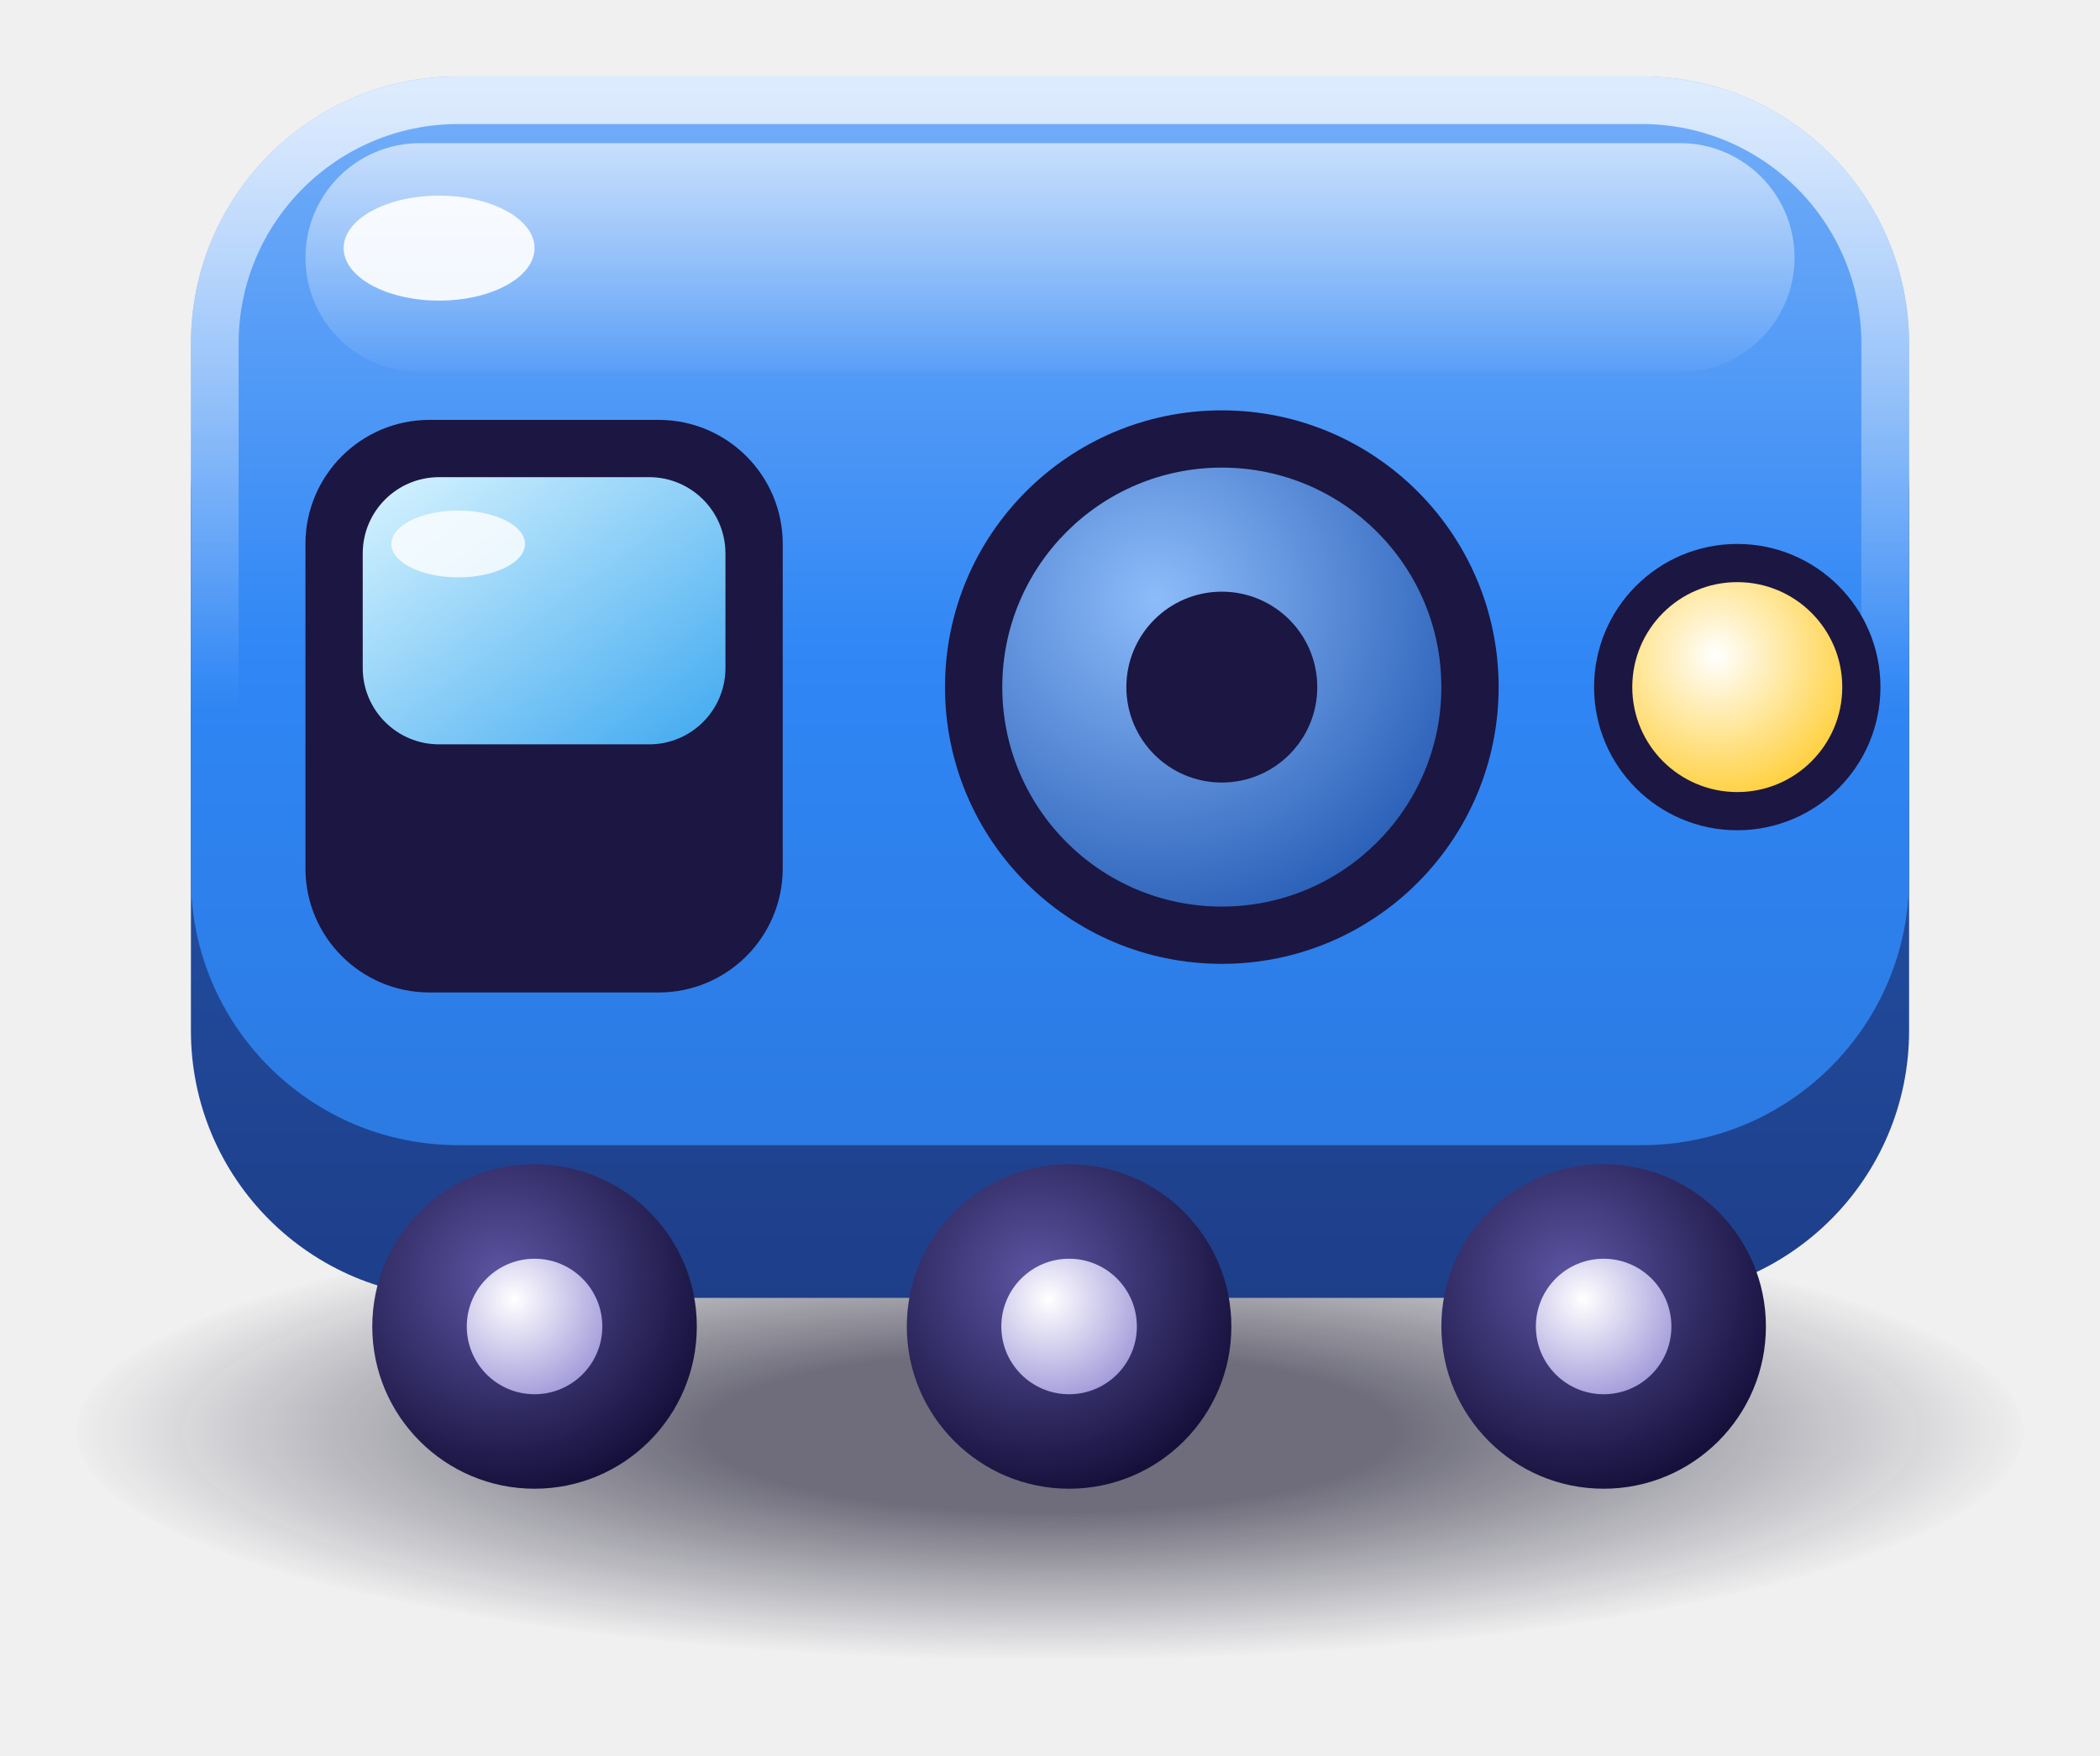
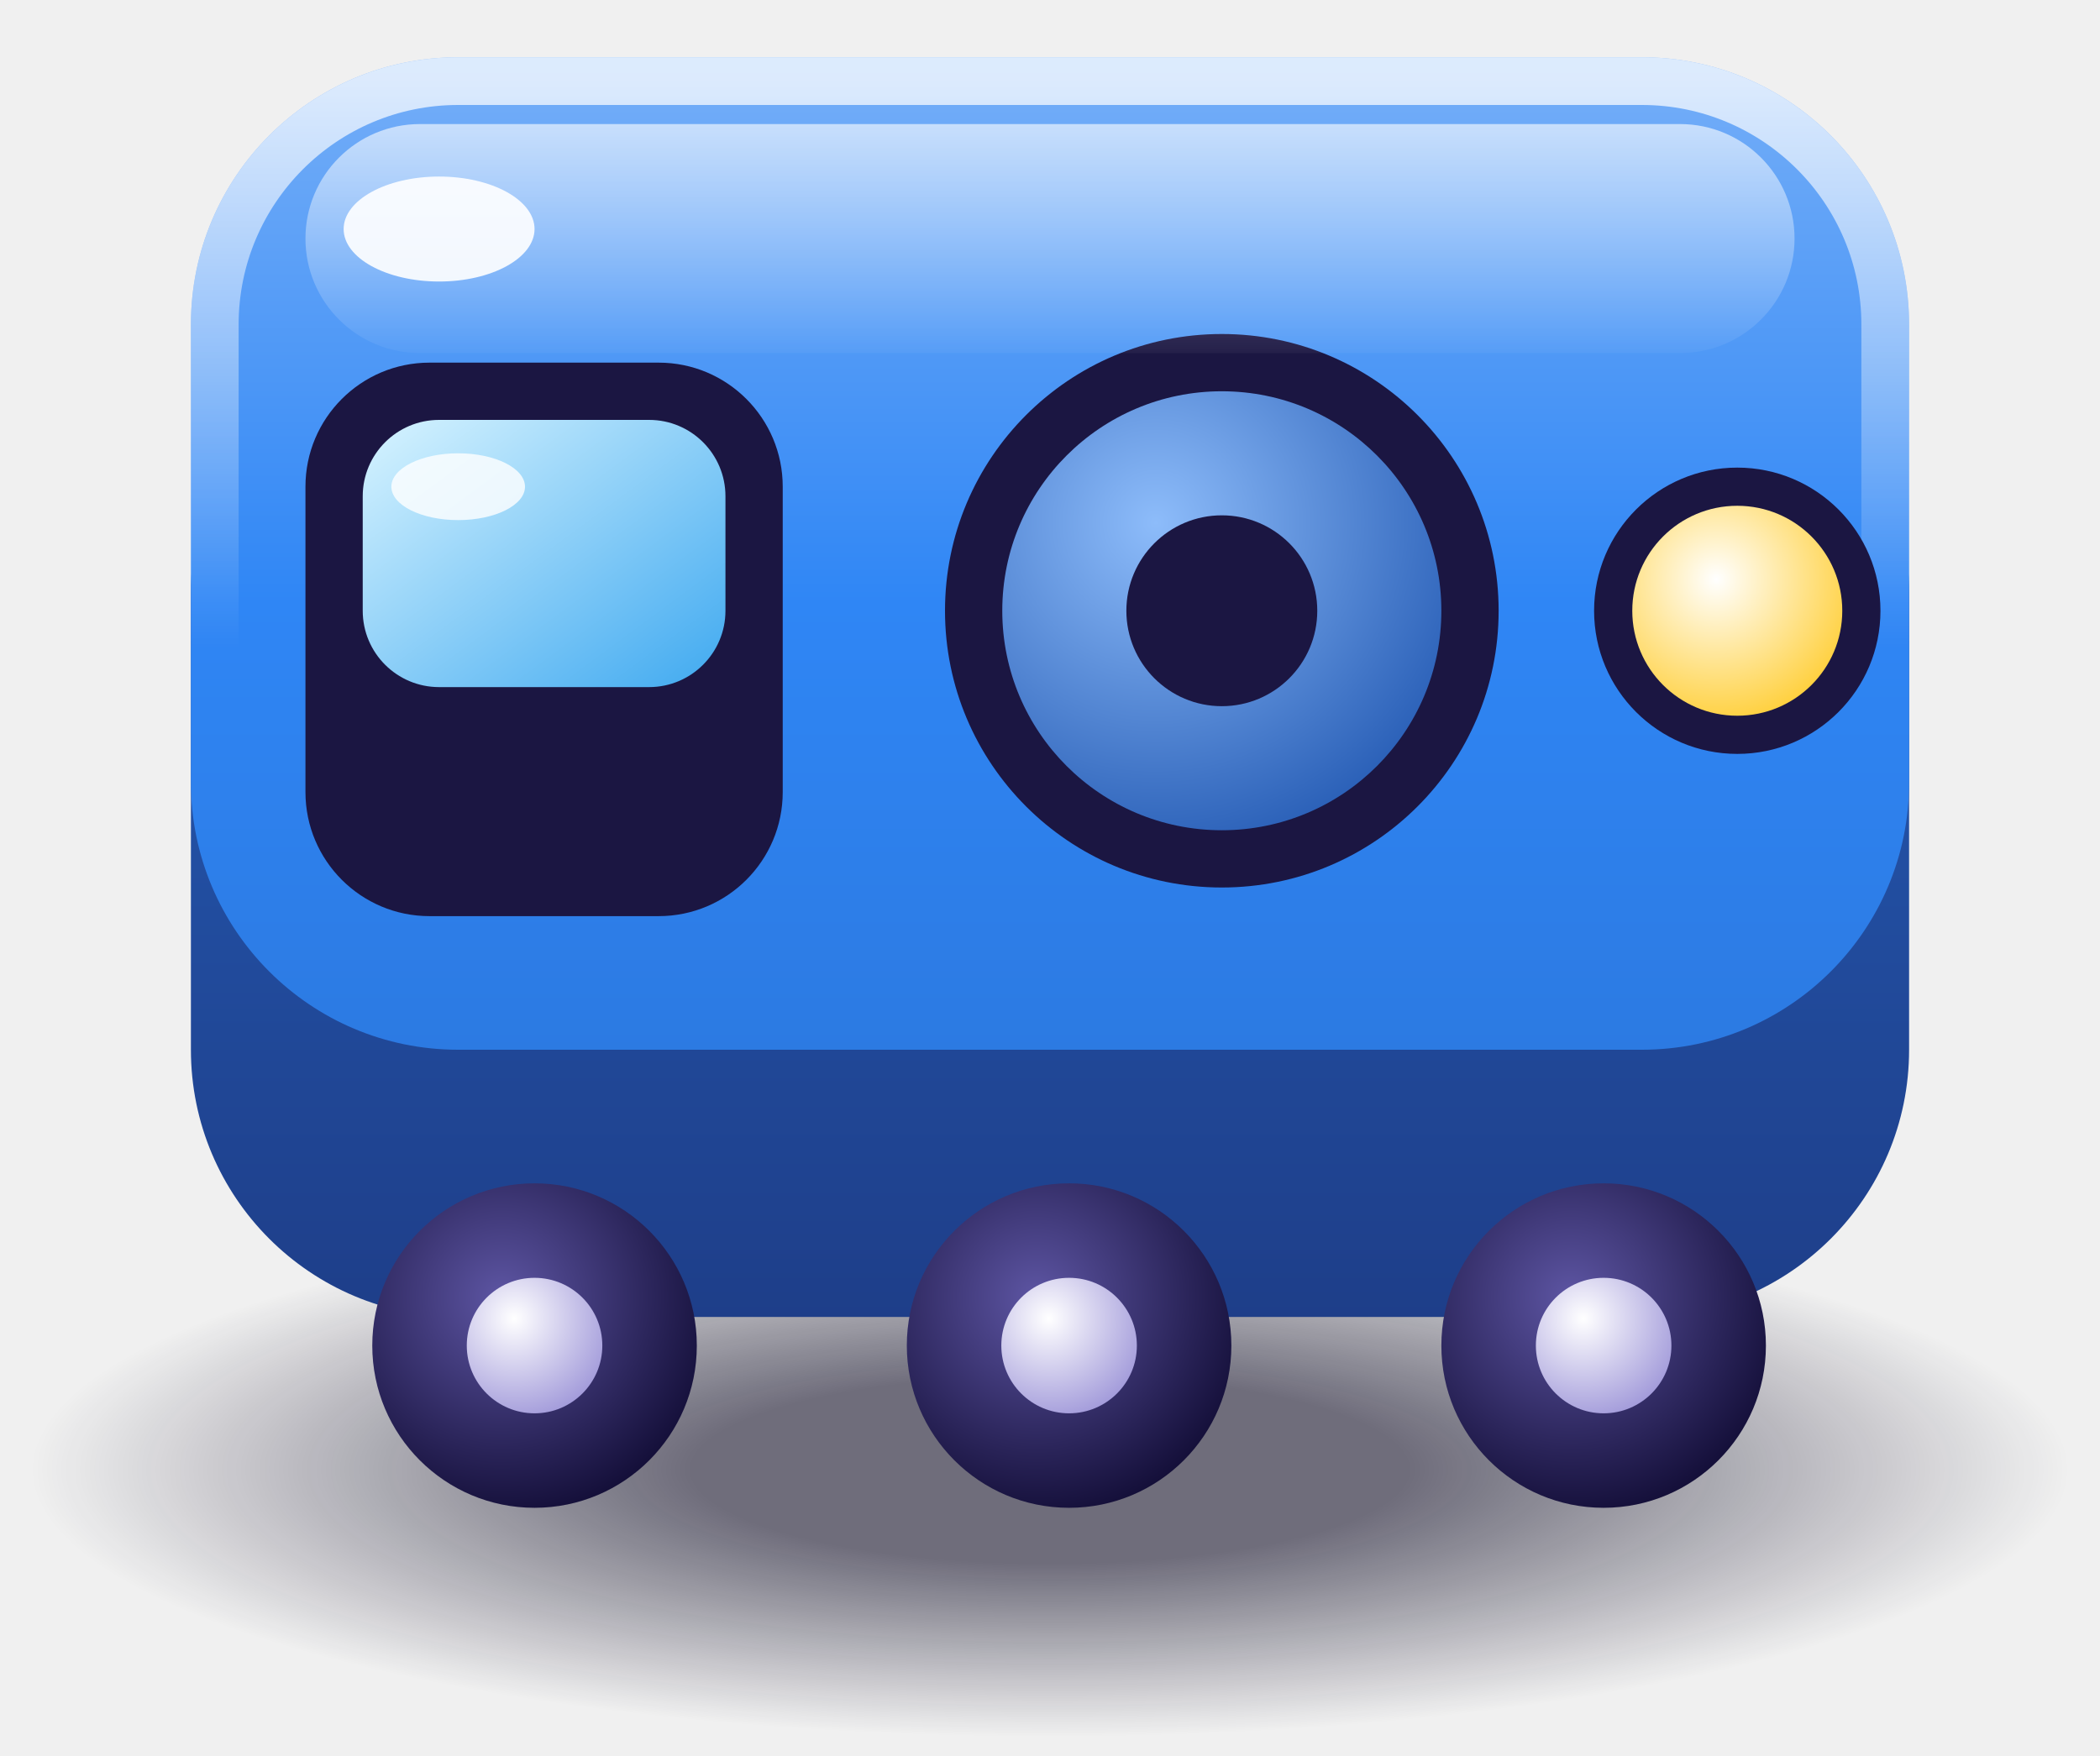
<svg xmlns="http://www.w3.org/2000/svg" width="220" height="184" viewBox="0 0 220 184">
  <defs>
    <linearGradient id="top" x1="0" y1="0" x2="0" y2="1">
      <stop offset="0" stop-color="#76aff8" />
      <stop offset="0.55" stop-color="#2f86f5" />
      <stop offset="1" stop-color="#2c7ae2" />
    </linearGradient>
    <linearGradient id="side" x1="0" y1="0" x2="0" y2="1">
      <stop offset="0" stop-color="#2661bd" />
      <stop offset="1" stop-color="#1e3e89" />
    </linearGradient>
    <linearGradient id="panel" x1="0" y1="0" x2="0" y2="1">
      <stop offset="0" stop-color="#2766c4" />
      <stop offset="1" stop-color="#4895f6" />
    </linearGradient>
    <linearGradient id="rim" x1="0" y1="0" x2="0" y2="1">
      <stop offset="0" stop-color="#ffffff" stop-opacity="0.75" />
      <stop offset="0.6" stop-color="#ffffff" stop-opacity="0" />
    </linearGradient>
    <linearGradient id="gloss" x1="0" y1="0" x2="0" y2="1">
      <stop offset="0" stop-color="#ffffff" stop-opacity="0.62" />
      <stop offset="1" stop-color="#ffffff" stop-opacity="0.04" />
    </linearGradient>
    <radialGradient id="shadow" cx="0.5" cy="0.5" r="0.5">
      <stop offset="0.35" stop-color="#05021c" stop-opacity="0.55" />
      <stop offset="1" stop-color="#05021c" stop-opacity="0" />
    </radialGradient>
    <radialGradient id="wheel" cx="0.4" cy="0.35" r="0.7">
      <stop offset="0" stop-color="#5d55a3" />
      <stop offset="1" stop-color="#120d36" />
    </radialGradient>
    <radialGradient id="hub" cx="0.35" cy="0.3" r="0.8">
      <stop offset="0" stop-color="#ffffff" />
      <stop offset="1" stop-color="#9d95d8" />
    </radialGradient>
    <radialGradient id="dome" cx="0.35" cy="0.3" r="0.8">
      <stop offset="0" stop-color="#8dbcfa" />
      <stop offset="1" stop-color="#255bb4" />
    </radialGradient>
    <linearGradient id="glass" x1="0" y1="0" x2="1" y2="1">
      <stop offset="0" stop-color="#d8f4ff" />
      <stop offset="1" stop-color="#3fa9f0" />
    </linearGradient>
    <radialGradient id="lamp" cx="0.4" cy="0.35" r="0.7">
      <stop offset="0" stop-color="#ffffff" />
      <stop offset="1" stop-color="#ffcf3a" />
    </radialGradient>
  </defs>
-   <ellipse cx="110.0" cy="150" rx="102.0" ry="24" fill="url(#shadow)" />
-   <rect x="20" y="24" width="180" height="112" rx="28" fill="url(#side)" />
-   <circle cx="56" cy="139" r="17" fill="url(#wheel)" />
-   <circle cx="56" cy="139" r="7.1" fill="url(#hub)" />
-   <circle cx="112" cy="139" r="17" fill="url(#wheel)" />
-   <circle cx="112" cy="139" r="7.1" fill="url(#hub)" />
-   <circle cx="168" cy="139" r="17" fill="url(#wheel)" />
-   <circle cx="168" cy="139" r="7.1" fill="url(#hub)" />
-   <rect x="20" y="8" width="180" height="112" rx="28" fill="url(#top)" />
-   <rect x="22.5" y="10.5" width="175" height="107" rx="25.5" fill="none" stroke="url(#rim)" stroke-width="5" />
-   <rect x="32" y="44" width="50" height="60" rx="13" fill="#1b1642" />
-   <rect x="38" y="50" width="38" height="28" rx="8" fill="url(#glass)" />
-   <ellipse cx="48" cy="57" rx="7" ry="3.5" fill="#ffffff" fill-opacity="0.8" />
-   <circle cx="128" cy="72" r="29" fill="#1b1642" />
-   <circle cx="128" cy="72" r="23" fill="url(#dome)" />
-   <circle cx="128" cy="72" r="10" fill="#1b1642" />
-   <circle cx="182" cy="72" r="15" fill="#1b1642" />
-   <circle cx="182" cy="72" r="11" fill="url(#lamp)" />
-   <rect x="32" y="15" width="156" height="24" rx="12" fill="url(#gloss)" />
-   <ellipse cx="46" cy="26" rx="10" ry="5.5" fill="#ffffff" fill-opacity="0.9" />
+   <ellipse cx="110.0" cy="154" rx="108.0" ry="28" fill="url(#shadow)" />
+   <rect x="20" y="34" width="180" height="104" rx="28" fill="url(#side)" />
+   <circle cx="56" cy="141" r="17" fill="url(#wheel)" />
+   <circle cx="56" cy="141" r="7.1" fill="url(#hub)" />
+   <circle cx="112" cy="141" r="17" fill="url(#wheel)" />
+   <circle cx="112" cy="141" r="7.1" fill="url(#hub)" />
+   <circle cx="168" cy="141" r="17" fill="url(#wheel)" />
+   <circle cx="168" cy="141" r="7.1" fill="url(#hub)" />
+   <rect x="20" y="6" width="180" height="104" rx="28" fill="url(#top)" />
+   <rect x="22.5" y="8.5" width="175" height="99" rx="25.5" fill="none" stroke="url(#rim)" stroke-width="5" />
+   <rect x="32" y="38" width="50" height="58" rx="13" fill="#1b1642" />
+   <rect x="38" y="44" width="38" height="28" rx="8" fill="url(#glass)" />
+   <ellipse cx="48" cy="51" rx="7" ry="3.5" fill="#ffffff" fill-opacity="0.8" />
+   <circle cx="128" cy="64" r="29" fill="#1b1642" />
+   <circle cx="128" cy="64" r="23" fill="url(#dome)" />
+   <circle cx="128" cy="64" r="10" fill="#1b1642" />
+   <circle cx="182" cy="64" r="15" fill="#1b1642" />
+   <circle cx="182" cy="64" r="11" fill="url(#lamp)" />
+   <rect x="32" y="13" width="156" height="24" rx="12" fill="url(#gloss)" />
+   <ellipse cx="46" cy="24" rx="10" ry="5.5" fill="#ffffff" fill-opacity="0.9" />
</svg>
